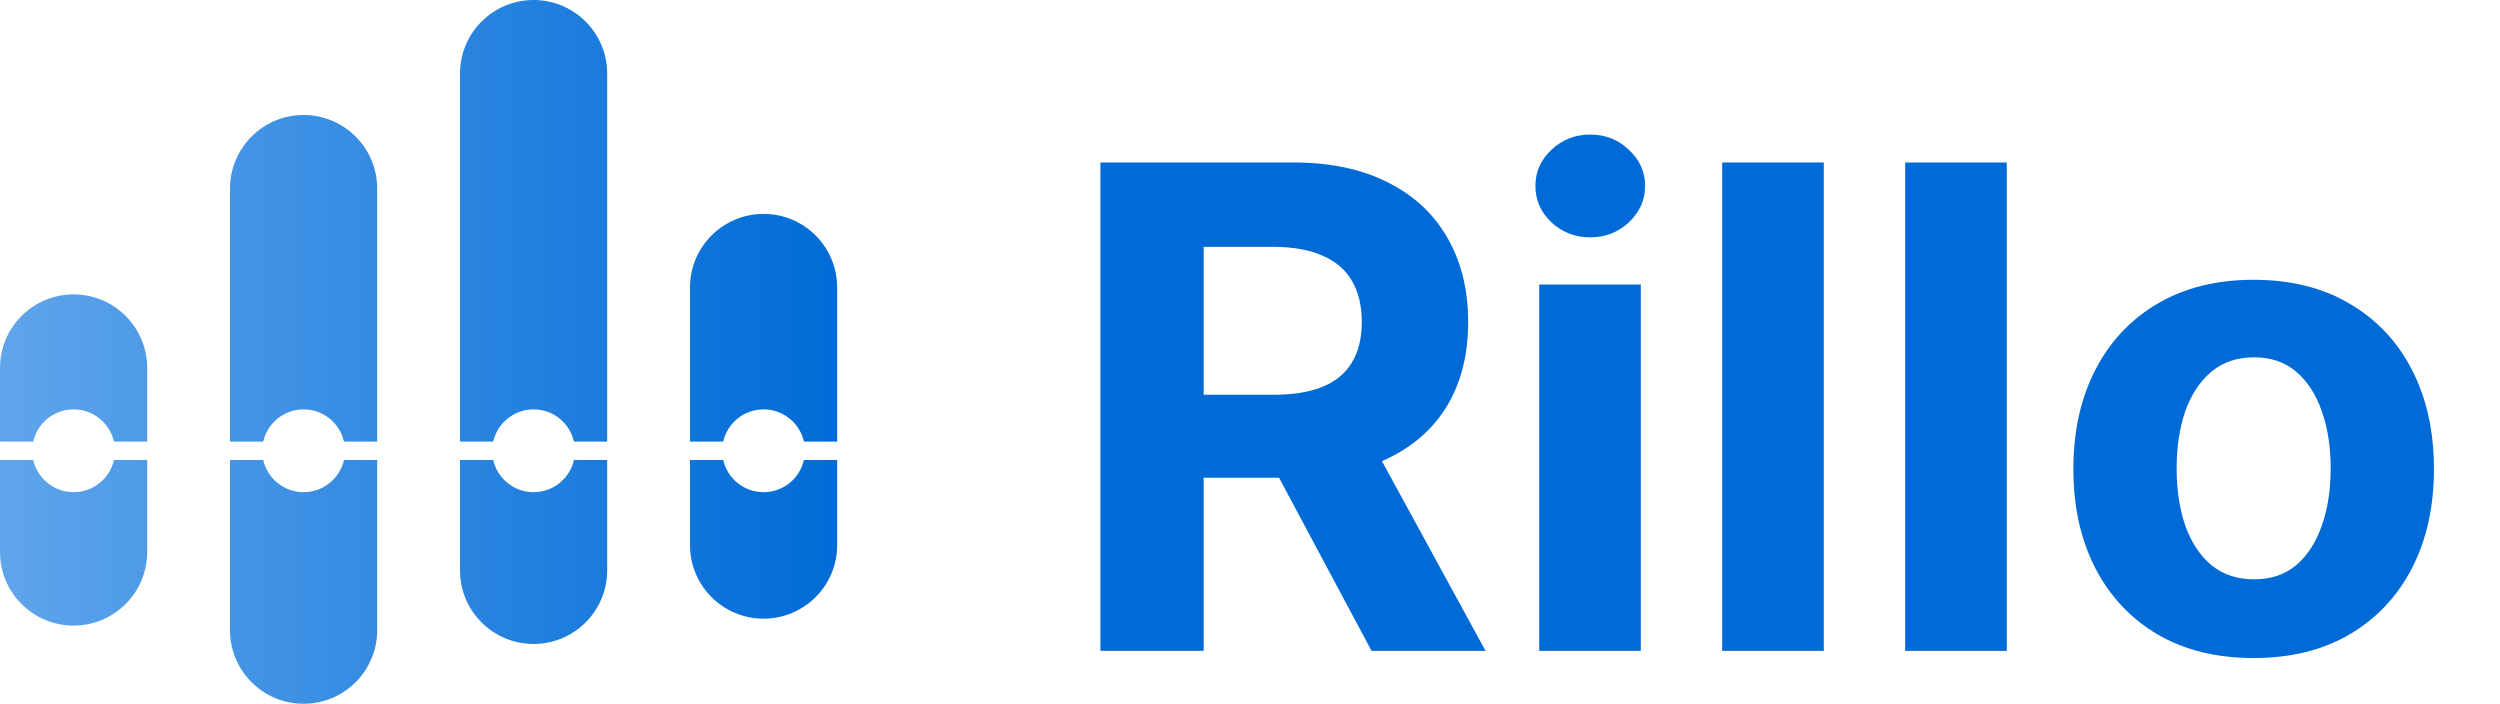
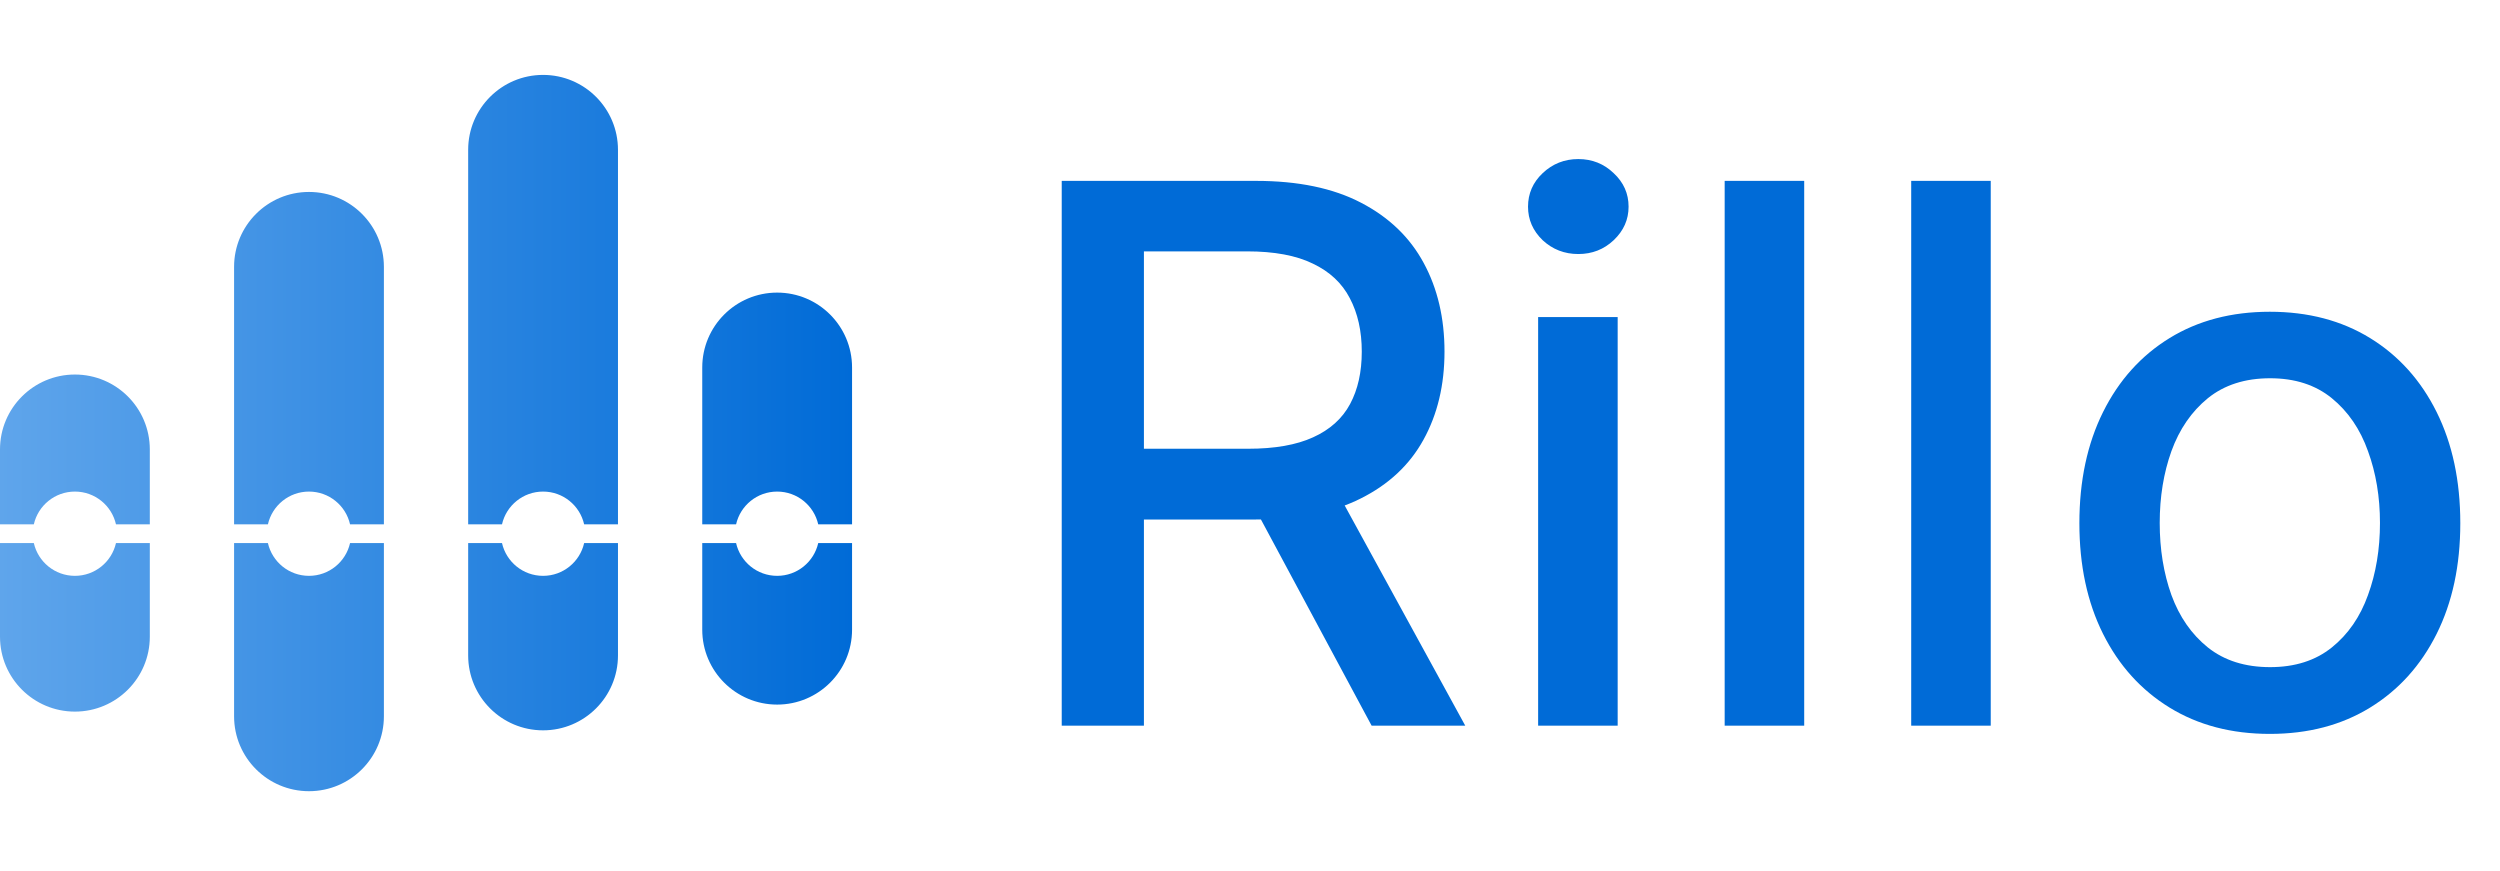
- <svg xmlns="http://www.w3.org/2000/svg" width="1087" height="306" viewBox="0 0 1087 306" fill="none">
-   <path d="M100 200H114.446C116.265 208.016 123.434 214 132 214C140.566 214 147.735 208.016 149.554 200H164V274C164 291.673 149.673 306 132 306C114.327 306 100 291.673 100 274V200ZM200 200H214.446C216.265 208.016 223.434 214 232 214C240.566 214 247.735 208.016 249.554 200H264V248C264 265.673 249.673 280 232 280C214.327 280 200 265.673 200 248V200ZM0 200H14.446C16.265 208.016 23.434 214 32 214C40.566 214 47.735 208.016 49.554 200H64V240C64 257.673 49.673 272 32 272C14.327 272 0 257.673 0 240V200ZM300 200H314.446C316.265 208.016 323.434 214 332 214C340.566 214 347.735 208.016 349.554 200H364V237C364 254.673 349.673 269 332 269C314.327 269 300 254.673 300 237V200ZM32 128C49.673 128 64 142.327 64 160V192H49.554C47.735 183.984 40.566 178 32 178C23.434 178 16.265 183.984 14.446 192H0V160C0 142.327 14.327 128 32 128ZM132 50C149.673 50 164 64.327 164 82V192H149.554C147.735 183.984 140.566 178 132 178C123.434 178 116.265 183.984 114.446 192H100V82C100 64.327 114.327 50 132 50ZM232 0C249.673 0 264 14.327 264 32V192H249.554C247.735 183.984 240.566 178 232 178C223.434 178 216.265 183.984 214.446 192H200V32C200 14.327 214.327 0 232 0ZM332 93C349.673 93 364 107.327 364 125V192H349.554C347.735 183.984 340.566 178 332 178C323.434 178 316.265 183.984 314.446 192H300V125C300 107.327 314.327 93 332 93Z" fill="url(#paint0_linear_2007_2)" />
-   <path d="M478.457 283V70.636H562.241C578.279 70.636 591.967 73.505 603.304 79.243C614.71 84.912 623.386 92.965 629.331 103.403C635.345 113.773 638.352 125.974 638.352 140.007C638.352 154.109 635.311 166.241 629.227 176.403C623.144 186.496 614.33 194.239 602.786 199.631C591.31 205.023 577.415 207.719 561.101 207.719H505.003V171.634H553.842C562.414 171.634 569.535 170.458 575.203 168.108C580.872 165.758 585.089 162.232 587.854 157.531C590.688 152.83 592.105 146.989 592.105 140.007C592.105 132.956 590.688 127.011 587.854 122.172C585.089 117.333 580.837 113.669 575.099 111.18C569.431 108.623 562.276 107.344 553.635 107.344H523.357V283H478.457ZM593.142 186.358L645.922 283H596.357L544.717 186.358H593.142ZM669.253 283V123.727H713.426V283H669.253ZM691.443 103.196C684.876 103.196 679.242 101.018 674.541 96.663C669.91 92.239 667.594 86.951 667.594 80.798C667.594 74.715 669.91 69.496 674.541 65.141C679.242 60.716 684.876 58.504 691.443 58.504C698.01 58.504 703.61 60.716 708.241 65.141C712.942 69.496 715.293 74.715 715.293 80.798C715.293 86.951 712.942 92.239 708.241 96.663C703.61 101.018 698.01 103.196 691.443 103.196ZM792.985 70.636V283H748.811V70.636H792.985ZM872.543 70.636V283H828.37V70.636H872.543ZM979.892 286.111C963.785 286.111 949.855 282.689 938.103 275.845C926.421 268.932 917.399 259.323 911.039 247.018C904.68 234.644 901.5 220.3 901.5 203.986C901.5 187.533 904.68 173.154 911.039 160.849C917.399 148.475 926.421 138.866 938.103 132.023C949.855 125.11 963.785 121.653 979.892 121.653C995.999 121.653 1009.89 125.11 1021.58 132.023C1033.33 138.866 1042.38 148.475 1048.74 160.849C1055.1 173.154 1058.28 187.533 1058.28 203.986C1058.28 220.3 1055.1 234.644 1048.74 247.018C1042.38 259.323 1033.33 268.932 1021.58 275.845C1009.89 282.689 995.999 286.111 979.892 286.111ZM980.099 251.892C987.427 251.892 993.545 249.818 998.453 245.67C1003.36 241.454 1007.06 235.716 1009.55 228.457C1012.11 221.199 1013.38 212.938 1013.38 203.675C1013.38 194.411 1012.11 186.151 1009.55 178.892C1007.06 171.634 1003.36 165.896 998.453 161.679C993.545 157.462 987.427 155.354 980.099 155.354C972.702 155.354 966.481 157.462 961.434 161.679C956.457 165.896 952.69 171.634 950.132 178.892C947.643 186.151 946.399 194.411 946.399 203.675C946.399 212.938 947.643 221.199 950.132 228.457C952.69 235.716 956.457 241.454 961.434 245.67C966.481 249.818 972.702 251.892 980.099 251.892Z" fill="#006BD7" />
+ <svg xmlns="http://www.w3.org/2000/svg" width="534" height="186" viewBox="0 0 534 186" fill="none">
+   <path d="M50 116H57.226C58.135 120.008 61.717 123 66 123C70.283 123 73.865 120.008 74.774 116H82V153C82 161.837 74.837 169 66 169C57.163 169 50 161.837 50 153V116ZM100 116H107.226C108.135 120.008 111.717 123 116 123C120.283 123 123.865 120.008 124.774 116H132V140C132 148.837 124.837 156 116 156C107.163 156 100 148.837 100 140V116ZM0 116H7.226C8.135 120.008 11.717 123 16 123C20.283 123 23.865 120.008 24.774 116H32V136C32 144.837 24.837 152 16 152C7.163 152 0 144.837 0 136V116ZM150 116H157.226C158.135 120.008 161.717 123 166 123C170.283 123 173.865 120.008 174.774 116H182V134.5C182 143.337 174.837 150.5 166 150.5C157.163 150.5 150 143.337 150 134.5V116ZM16 80C24.837 80 32 87.163 32 96V112H24.774C23.865 107.992 20.283 105 16 105C11.717 105 8.135 107.992 7.226 112H0V96C0 87.163 7.163 80 16 80ZM66 41C74.837 41 82 48.163 82 57V112H74.774C73.865 107.992 70.283 105 66 105C61.717 105 58.135 107.992 57.226 112H50V57C50 48.163 57.163 41 66 41ZM116 16C124.837 16 132 23.163 132 32V112H124.774C123.865 107.992 120.283 105 116 105C111.717 105 108.135 107.992 107.226 112H100V32C100 23.163 107.163 16 116 16ZM166 62.5C174.837 62.5 182 69.663 182 78.5V112H174.774C173.865 107.992 170.283 105 166 105C161.717 105 158.135 107.992 157.226 112H150V78.5C150 69.663 157.163 62.5 166 62.5Z" fill="url(#paint0_linear_2007_2)" />
+   <path d="M226.784 155V38.636H268.261C277.277 38.636 284.758 40.189 290.705 43.295C296.689 46.401 301.159 50.701 304.114 56.193C307.068 61.648 308.545 67.954 308.545 75.114C308.545 82.235 307.049 88.504 304.057 93.921C301.102 99.299 296.633 103.485 290.648 106.477C284.701 109.47 277.22 110.966 268.205 110.966H236.784V95.852H266.614C272.295 95.852 276.917 95.038 280.477 93.409C284.076 91.78 286.708 89.413 288.375 86.307C290.042 83.201 290.875 79.47 290.875 75.114C290.875 70.72 290.023 66.913 288.318 63.693C286.652 60.474 284.019 58.011 280.42 56.307C276.86 54.564 272.182 53.693 266.386 53.693H244.341V155H226.784ZM284.227 102.5L312.977 155H292.977L264.795 102.5H284.227ZM328.545 155V67.727H345.534V155H328.545ZM337.125 54.261C334.17 54.261 331.633 53.276 329.511 51.307C327.428 49.299 326.386 46.913 326.386 44.148C326.386 41.345 327.428 38.958 329.511 36.989C331.633 34.981 334.17 33.977 337.125 33.977C340.08 33.977 342.598 34.981 344.682 36.989C346.803 38.958 347.864 41.345 347.864 44.148C347.864 46.913 346.803 49.299 344.682 51.307C342.598 53.276 340.08 54.261 337.125 54.261ZM385.378 38.636V155H368.389V38.636H385.378ZM425.222 38.636V155H408.233V38.636H425.222ZM484.838 156.761C476.656 156.761 469.516 154.886 463.418 151.136C457.319 147.386 452.584 142.14 449.213 135.398C445.842 128.655 444.156 120.777 444.156 111.761C444.156 102.708 445.842 94.792 449.213 88.011C452.584 81.231 457.319 75.966 463.418 72.216C469.516 68.466 476.656 66.591 484.838 66.591C493.02 66.591 500.16 68.466 506.259 72.216C512.357 75.966 517.092 81.231 520.463 88.011C523.834 94.792 525.52 102.708 525.52 111.761C525.52 120.777 523.834 128.655 520.463 135.398C517.092 142.14 512.357 147.386 506.259 151.136C500.16 154.886 493.02 156.761 484.838 156.761ZM484.895 142.5C490.198 142.5 494.592 141.098 498.077 138.295C501.562 135.492 504.137 131.761 505.804 127.102C507.509 122.443 508.361 117.311 508.361 111.705C508.361 106.136 507.509 101.023 505.804 96.364C504.137 91.667 501.562 87.898 498.077 85.057C494.592 82.216 490.198 80.796 484.895 80.796C479.554 80.796 475.122 82.216 471.599 85.057C468.115 87.898 465.52 91.667 463.815 96.364C462.149 101.023 461.315 106.136 461.315 111.705C461.315 117.311 462.149 122.443 463.815 127.102C465.52 131.761 468.115 135.492 471.599 138.295C475.122 141.098 479.554 142.5 484.895 142.5Z" fill="#006BD7" />
  <defs>
-     <linearGradient id="paint0_linear_2007_2" x1="0" y1="20.5" x2="364" y2="20.5" gradientUnits="userSpaceOnUse">
+     <linearGradient id="paint0_linear_2007_2" x1="0" y1="26.25" x2="182" y2="26.25" gradientUnits="userSpaceOnUse">
      <stop stop-color="#5FA5EB" />
      <stop offset="1" stop-color="#006BD7" />
    </linearGradient>
  </defs>
</svg>
